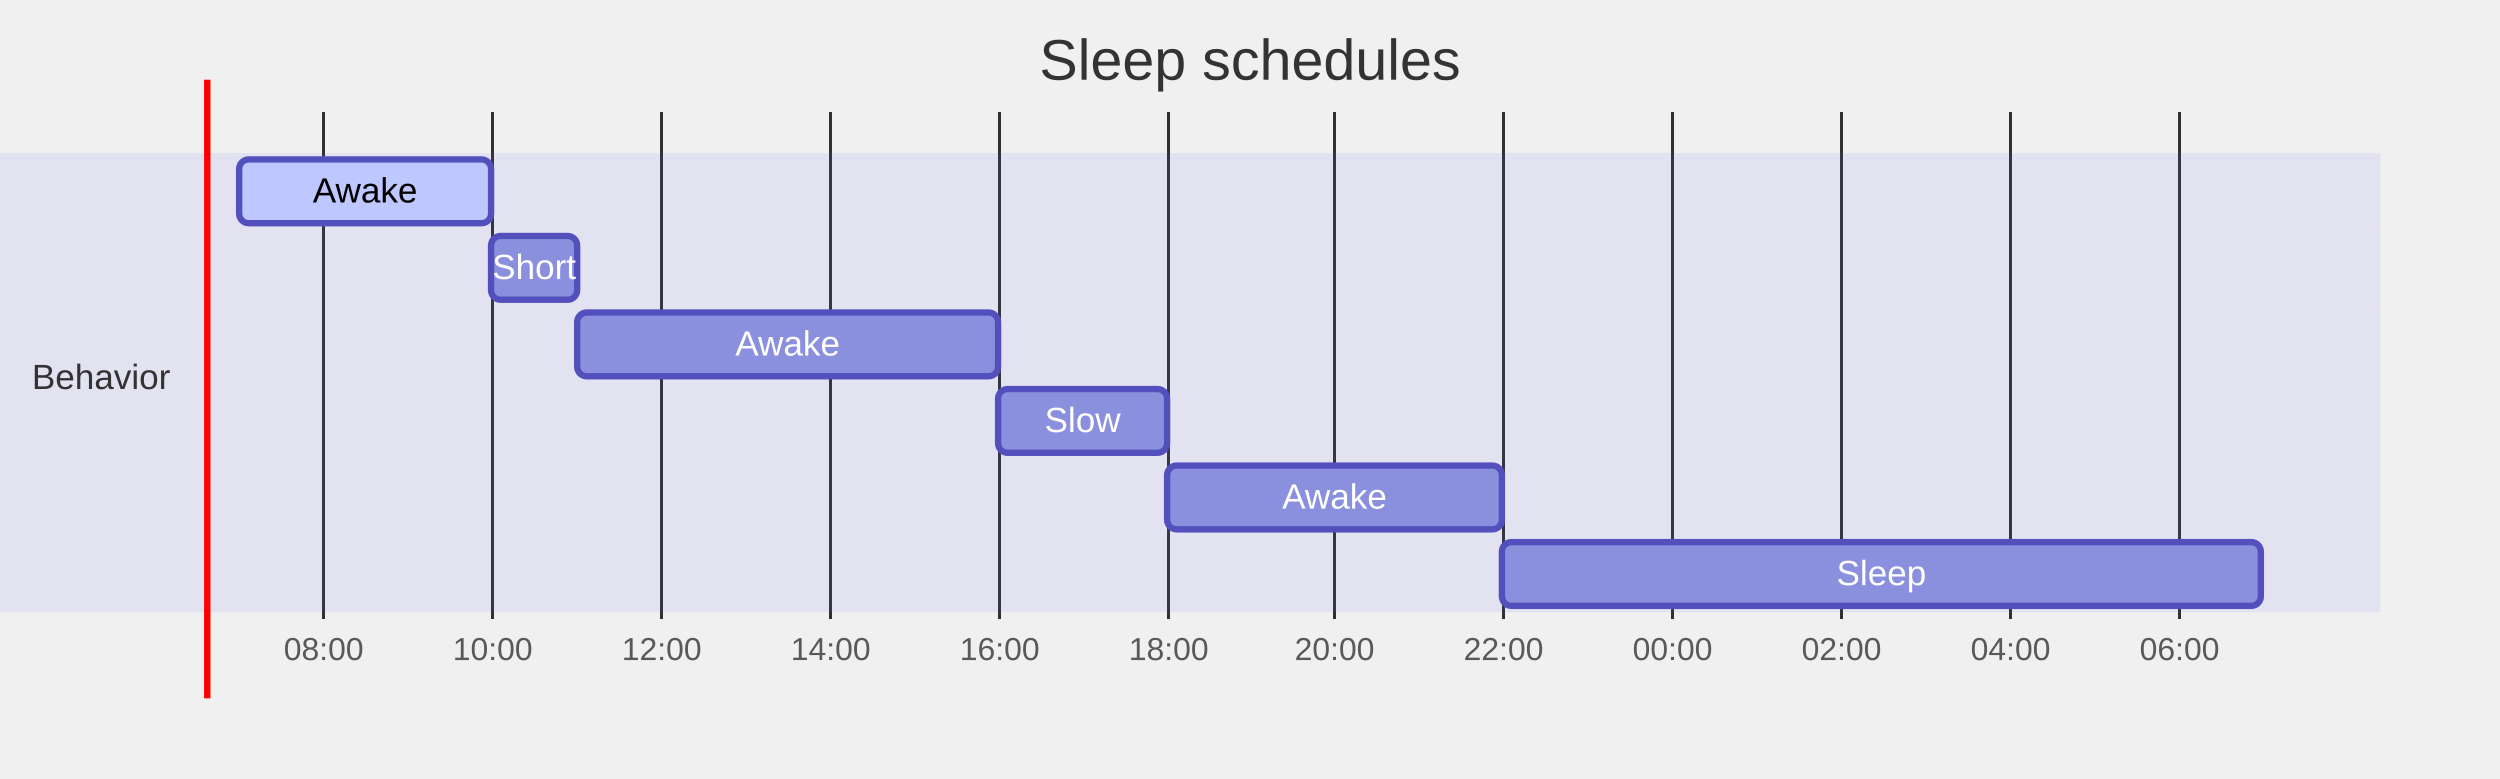
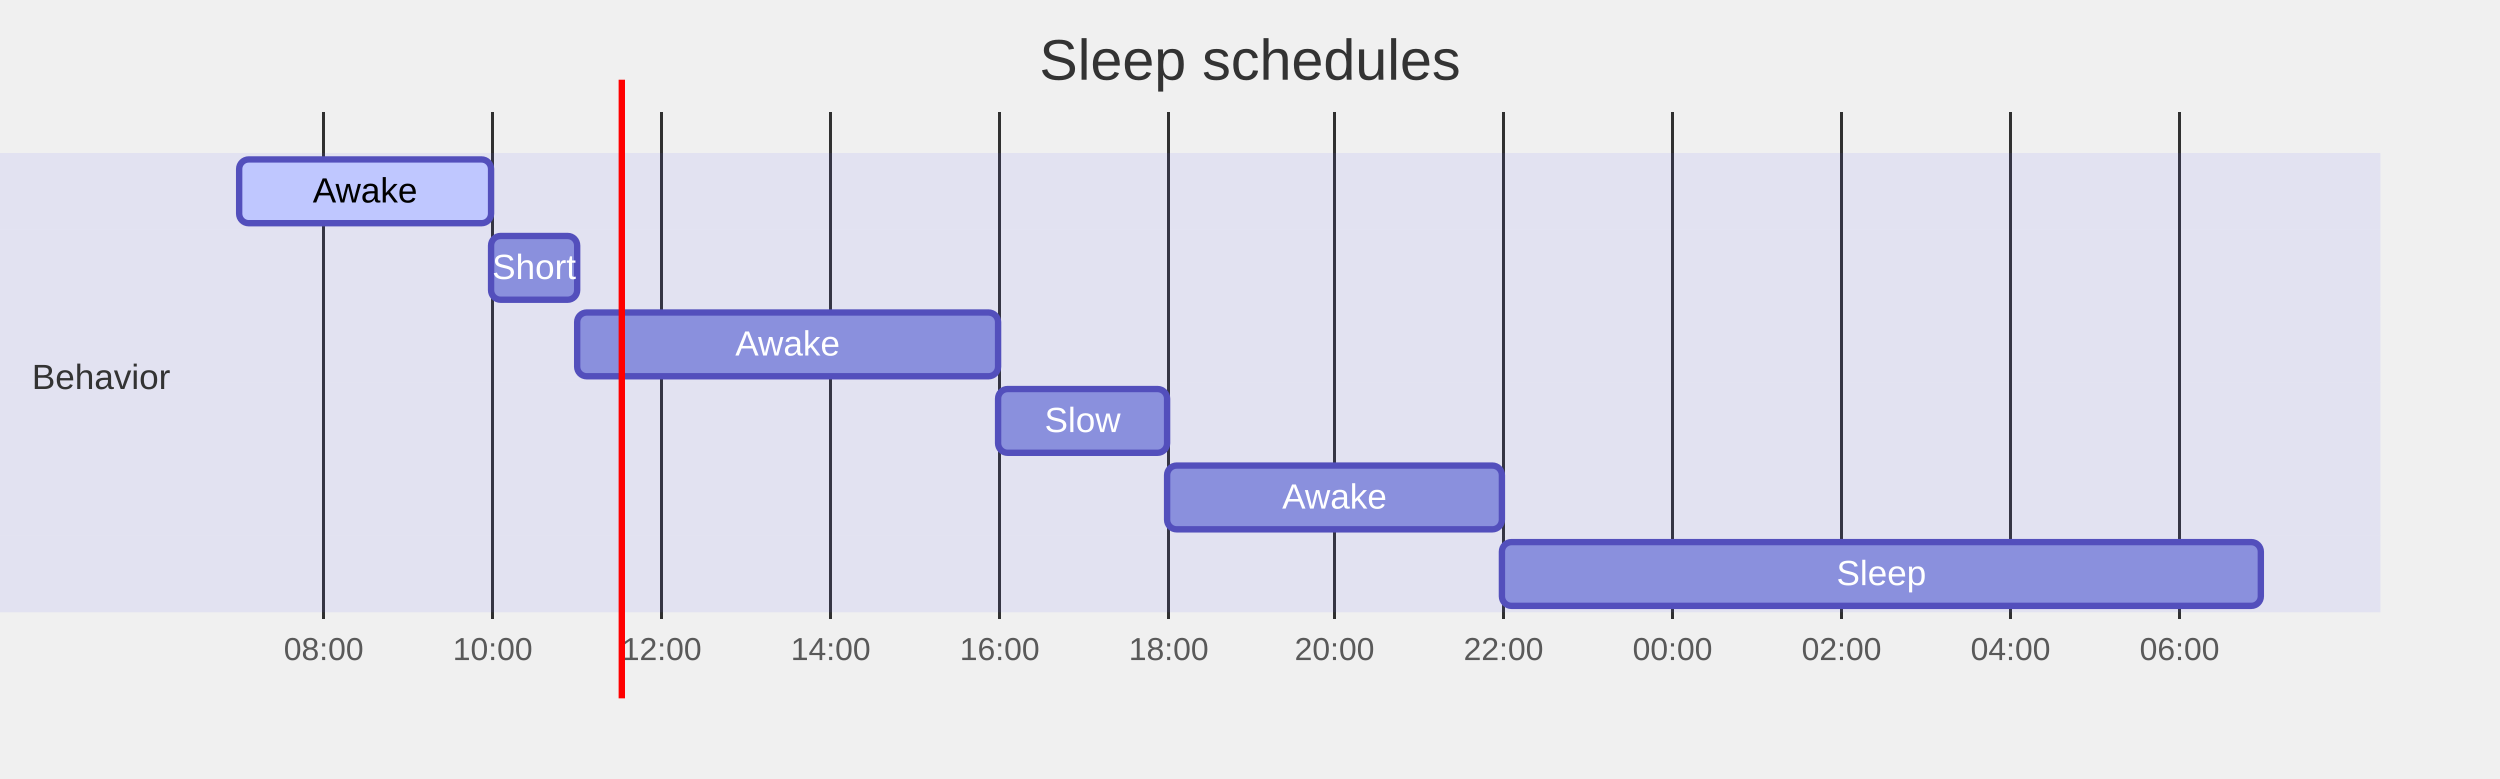
<svg xmlns="http://www.w3.org/2000/svg" id="my-svg" width="100%" viewBox="0 0 784 244" style="max-width: 784px; background-color: transparent;" role="graphics-document document" aria-roledescription="gantt">
  <style>#my-svg{font-family:"trebuchet ms",verdana,arial,sans-serif;font-size:16px;fill:#333;}@keyframes edge-animation-frame{from{stroke-dashoffset:0;}}@keyframes dash{to{stroke-dashoffset:0;}}#my-svg .edge-animation-slow{stroke-dasharray:9,5!important;stroke-dashoffset:900;animation:dash 50s linear infinite;stroke-linecap:round;}#my-svg .edge-animation-fast{stroke-dasharray:9,5!important;stroke-dashoffset:900;animation:dash 20s linear infinite;stroke-linecap:round;}#my-svg .error-icon{fill:#552222;}#my-svg .error-text{fill:#552222;stroke:#552222;}#my-svg .edge-thickness-normal{stroke-width:1px;}#my-svg .edge-thickness-thick{stroke-width:3.5px;}#my-svg .edge-pattern-solid{stroke-dasharray:0;}#my-svg .edge-thickness-invisible{stroke-width:0;fill:none;}#my-svg .edge-pattern-dashed{stroke-dasharray:3;}#my-svg .edge-pattern-dotted{stroke-dasharray:2;}#my-svg .marker{fill:#333333;stroke:#333333;}#my-svg .marker.cross{stroke:#333333;}#my-svg svg{font-family:"trebuchet ms",verdana,arial,sans-serif;font-size:16px;}#my-svg p{margin:0;}#my-svg .mermaid-main-font{font-family:"trebuchet ms",verdana,arial,sans-serif;}#my-svg .exclude-range{fill:#eeeeee;}#my-svg .section{stroke:none;opacity:0.2;}#my-svg .section0{fill:rgba(102, 102, 255, 0.49);}#my-svg .section2{fill:#fff400;}#my-svg .section1,#my-svg .section3{fill:white;opacity:0.2;}#my-svg .sectionTitle0{fill:#333;}#my-svg .sectionTitle1{fill:#333;}#my-svg .sectionTitle2{fill:#333;}#my-svg .sectionTitle3{fill:#333;}#my-svg .sectionTitle{text-anchor:start;font-family:"trebuchet ms",verdana,arial,sans-serif;}#my-svg .grid .tick{stroke:lightgrey;opacity:0.8;shape-rendering:crispEdges;}#my-svg .grid .tick text{font-family:"trebuchet ms",verdana,arial,sans-serif;fill:#333;}#my-svg .grid path{stroke-width:0;}#my-svg .today{fill:none;stroke:red;stroke-width:2px;}#my-svg .task{stroke-width:2;}#my-svg .taskText{text-anchor:middle;font-family:"trebuchet ms",verdana,arial,sans-serif;}#my-svg .taskTextOutsideRight{fill:black;text-anchor:start;font-family:"trebuchet ms",verdana,arial,sans-serif;}#my-svg .taskTextOutsideLeft{fill:black;text-anchor:end;}#my-svg .task.clickable{cursor:pointer;}#my-svg .taskText.clickable{cursor:pointer;fill:#003163!important;font-weight:bold;}#my-svg .taskTextOutsideLeft.clickable{cursor:pointer;fill:#003163!important;font-weight:bold;}#my-svg .taskTextOutsideRight.clickable{cursor:pointer;fill:#003163!important;font-weight:bold;}#my-svg .taskText0,#my-svg .taskText1,#my-svg .taskText2,#my-svg .taskText3{fill:white;}#my-svg .task0,#my-svg .task1,#my-svg .task2,#my-svg .task3{fill:#8a90dd;stroke:#534fbc;}#my-svg .taskTextOutside0,#my-svg .taskTextOutside2{fill:black;}#my-svg .taskTextOutside1,#my-svg .taskTextOutside3{fill:black;}#my-svg .active0,#my-svg .active1,#my-svg .active2,#my-svg .active3{fill:#bfc7ff;stroke:#534fbc;}#my-svg .activeText0,#my-svg .activeText1,#my-svg .activeText2,#my-svg .activeText3{fill:black!important;}#my-svg .done0,#my-svg .done1,#my-svg .done2,#my-svg .done3{stroke:grey;fill:lightgrey;stroke-width:2;}#my-svg .doneText0,#my-svg .doneText1,#my-svg .doneText2,#my-svg .doneText3{fill:black!important;}#my-svg .doneText0.taskTextOutsideLeft,#my-svg .doneText0.taskTextOutsideRight,#my-svg .doneText1.taskTextOutsideLeft,#my-svg .doneText1.taskTextOutsideRight,#my-svg .doneText2.taskTextOutsideLeft,#my-svg .doneText2.taskTextOutsideRight,#my-svg .doneText3.taskTextOutsideLeft,#my-svg .doneText3.taskTextOutsideRight{fill:black!important;}#my-svg .crit0,#my-svg .crit1,#my-svg .crit2,#my-svg .crit3{stroke:#ff8888;fill:red;stroke-width:2;}#my-svg .activeCrit0,#my-svg .activeCrit1,#my-svg .activeCrit2,#my-svg .activeCrit3{stroke:#ff8888;fill:#bfc7ff;stroke-width:2;}#my-svg .doneCrit0,#my-svg .doneCrit1,#my-svg .doneCrit2,#my-svg .doneCrit3{stroke:#ff8888;fill:lightgrey;stroke-width:2;cursor:pointer;shape-rendering:crispEdges;}#my-svg .milestone{transform:rotate(45deg) scale(0.8,0.8);}#my-svg .milestoneText{font-style:italic;}#my-svg .doneCritText0,#my-svg .doneCritText1,#my-svg .doneCritText2,#my-svg .doneCritText3{fill:black!important;}#my-svg .doneCritText0.taskTextOutsideLeft,#my-svg .doneCritText0.taskTextOutsideRight,#my-svg .doneCritText1.taskTextOutsideLeft,#my-svg .doneCritText1.taskTextOutsideRight,#my-svg .doneCritText2.taskTextOutsideLeft,#my-svg .doneCritText2.taskTextOutsideRight,#my-svg .doneCritText3.taskTextOutsideLeft,#my-svg .doneCritText3.taskTextOutsideRight{fill:black!important;}#my-svg .vert{stroke:navy;}#my-svg .vertText{font-size:15px;text-anchor:middle;fill:navy!important;}#my-svg .activeCritText0,#my-svg .activeCritText1,#my-svg .activeCritText2,#my-svg .activeCritText3{fill:black!important;}#my-svg .titleText{text-anchor:middle;font-size:18px;fill:#333;font-family:"trebuchet ms",verdana,arial,sans-serif;}#my-svg .node .neo-node{stroke:#9370DB;}#my-svg [data-look="neo"].node rect,#my-svg [data-look="neo"].cluster rect,#my-svg [data-look="neo"].node polygon{stroke:#9370DB;filter:drop-shadow(1px 2px 2px rgba(185, 185, 185, 1));}#my-svg [data-look="neo"].node path{stroke:#9370DB;stroke-width:1px;}#my-svg [data-look="neo"].node .outer-path{filter:drop-shadow(1px 2px 2px rgba(185, 185, 185, 1));}#my-svg [data-look="neo"].node .neo-line path{stroke:#9370DB;filter:none;}#my-svg [data-look="neo"].node circle{stroke:#9370DB;filter:drop-shadow(1px 2px 2px rgba(185, 185, 185, 1));}#my-svg [data-look="neo"].node circle .state-start{fill:#000000;}#my-svg [data-look="neo"].icon-shape .icon{fill:#9370DB;filter:drop-shadow(1px 2px 2px rgba(185, 185, 185, 1));}#my-svg [data-look="neo"].icon-shape .icon-neo path{stroke:#9370DB;filter:drop-shadow(1px 2px 2px rgba(185, 185, 185, 1));}#my-svg :root{--mermaid-font-family:"trebuchet ms",verdana,arial,sans-serif;}</style>
  <g />
  <g class="grid" transform="translate(75, 194)" fill="none" font-size="10" font-family="sans-serif" text-anchor="middle">
    <path class="domain" stroke="currentColor" d="M0.5,-159V0.5H634.5V-159" />
    <g class="tick" opacity="1" transform="translate(26.5,0)">
      <line stroke="currentColor" y2="-159" />
      <text fill="#000" y="3" dy="1em" stroke="none" font-size="10" style="text-anchor: middle;">08:00</text>
    </g>
    <g class="tick" opacity="1" transform="translate(79.5,0)">
      <line stroke="currentColor" y2="-159" />
      <text fill="#000" y="3" dy="1em" stroke="none" font-size="10" style="text-anchor: middle;">10:00</text>
    </g>
    <g class="tick" opacity="1" transform="translate(132.5,0)">
      <line stroke="currentColor" y2="-159" />
      <text fill="#000" y="3" dy="1em" stroke="none" font-size="10" style="text-anchor: middle;">12:00</text>
    </g>
    <g class="tick" opacity="1" transform="translate(185.5,0)">
      <line stroke="currentColor" y2="-159" />
      <text fill="#000" y="3" dy="1em" stroke="none" font-size="10" style="text-anchor: middle;">14:00</text>
    </g>
    <g class="tick" opacity="1" transform="translate(238.5,0)">
      <line stroke="currentColor" y2="-159" />
      <text fill="#000" y="3" dy="1em" stroke="none" font-size="10" style="text-anchor: middle;">16:00</text>
    </g>
    <g class="tick" opacity="1" transform="translate(291.5,0)">
      <line stroke="currentColor" y2="-159" />
      <text fill="#000" y="3" dy="1em" stroke="none" font-size="10" style="text-anchor: middle;">18:00</text>
    </g>
    <g class="tick" opacity="1" transform="translate(343.5,0)">
      <line stroke="currentColor" y2="-159" />
      <text fill="#000" y="3" dy="1em" stroke="none" font-size="10" style="text-anchor: middle;">20:00</text>
    </g>
    <g class="tick" opacity="1" transform="translate(396.5,0)">
      <line stroke="currentColor" y2="-159" />
      <text fill="#000" y="3" dy="1em" stroke="none" font-size="10" style="text-anchor: middle;">22:00</text>
    </g>
    <g class="tick" opacity="1" transform="translate(449.5,0)">
      <line stroke="currentColor" y2="-159" />
      <text fill="#000" y="3" dy="1em" stroke="none" font-size="10" style="text-anchor: middle;">00:00</text>
    </g>
    <g class="tick" opacity="1" transform="translate(502.5,0)">
      <line stroke="currentColor" y2="-159" />
      <text fill="#000" y="3" dy="1em" stroke="none" font-size="10" style="text-anchor: middle;">02:00</text>
    </g>
    <g class="tick" opacity="1" transform="translate(555.5,0)">
      <line stroke="currentColor" y2="-159" />
      <text fill="#000" y="3" dy="1em" stroke="none" font-size="10" style="text-anchor: middle;">04:00</text>
    </g>
    <g class="tick" opacity="1" transform="translate(608.5,0)">
      <line stroke="currentColor" y2="-159" />
      <text fill="#000" y="3" dy="1em" stroke="none" font-size="10" style="text-anchor: middle;">06:00</text>
    </g>
  </g>
  <g>
    <rect x="0" y="48" width="746.5" height="24" class="section section0" />
    <rect x="0" y="72" width="746.5" height="24" class="section section0" />
    <rect x="0" y="96" width="746.5" height="24" class="section section0" />
    <rect x="0" y="120" width="746.5" height="24" class="section section0" />
    <rect x="0" y="144" width="746.5" height="24" class="section section0" />
    <rect x="0" y="168" width="746.5" height="24" class="section section0" />
  </g>
  <g>
    <rect id="my-svg-task1" rx="3" ry="3" x="75" y="50" width="79" height="20" transform-origin="114.5px 60px" class="task active0" />
    <rect id="my-svg-short" rx="3" ry="3" x="154" y="74" width="27" height="20" transform-origin="167.5px 84px" class="task task0" />
    <rect id="my-svg-active2" rx="3" ry="3" x="181" y="98" width="132" height="20" transform-origin="247px 108px" class="task task0" />
    <rect id="my-svg-slow" rx="3" ry="3" x="313" y="122" width="53" height="20" transform-origin="339.5px 132px" class="task task0" />
    <rect id="my-svg-active3" rx="3" ry="3" x="366" y="146" width="105" height="20" transform-origin="418.5px 156px" class="task task0" />
    <rect id="my-svg-sleep" rx="3" ry="3" x="471" y="170" width="238" height="20" transform-origin="590px 180px" class="task task0" />
    <text id="my-svg-task1-text" font-size="11" x="114.5" y="63.5" class="taskText taskText0 activeText0 width-32.828125">Awake        </text>
    <text id="my-svg-short-text" font-size="11" x="167.5" y="87.5" class="taskText taskText0  width-26.296875">Short        </text>
    <text id="my-svg-active2-text" font-size="11" x="247" y="111.5" class="taskText taskText0  width-32.828125">Awake        </text>
    <text id="my-svg-slow-text" font-size="11" x="339.5" y="135.5" class="taskText taskText0  width-23.8984375">Slow         </text>
    <text id="my-svg-active3-text" font-size="11" x="418.5" y="159.5" class="taskText taskText0  width-32.828125">Awake        </text>
    <text id="my-svg-sleep-text" font-size="11" x="590" y="183.5" class="taskText taskText0  width-28.140625">Sleep        </text>
  </g>
  <g>
    <text dy="0em" x="10" y="122" font-size="11" class="sectionTitle sectionTitle0">
      <tspan alignment-baseline="central" x="10">Behavior</tspan>
    </text>
  </g>
  <g class="today">
-     <line x1="65" x2="65" y1="25" y2="219" class="today" />
+     <line x1="195" x2="195" y1="25" y2="219" class="today" />
  </g>
  <text x="392" y="25" class="titleText">Sleep schedules</text>
</svg>
